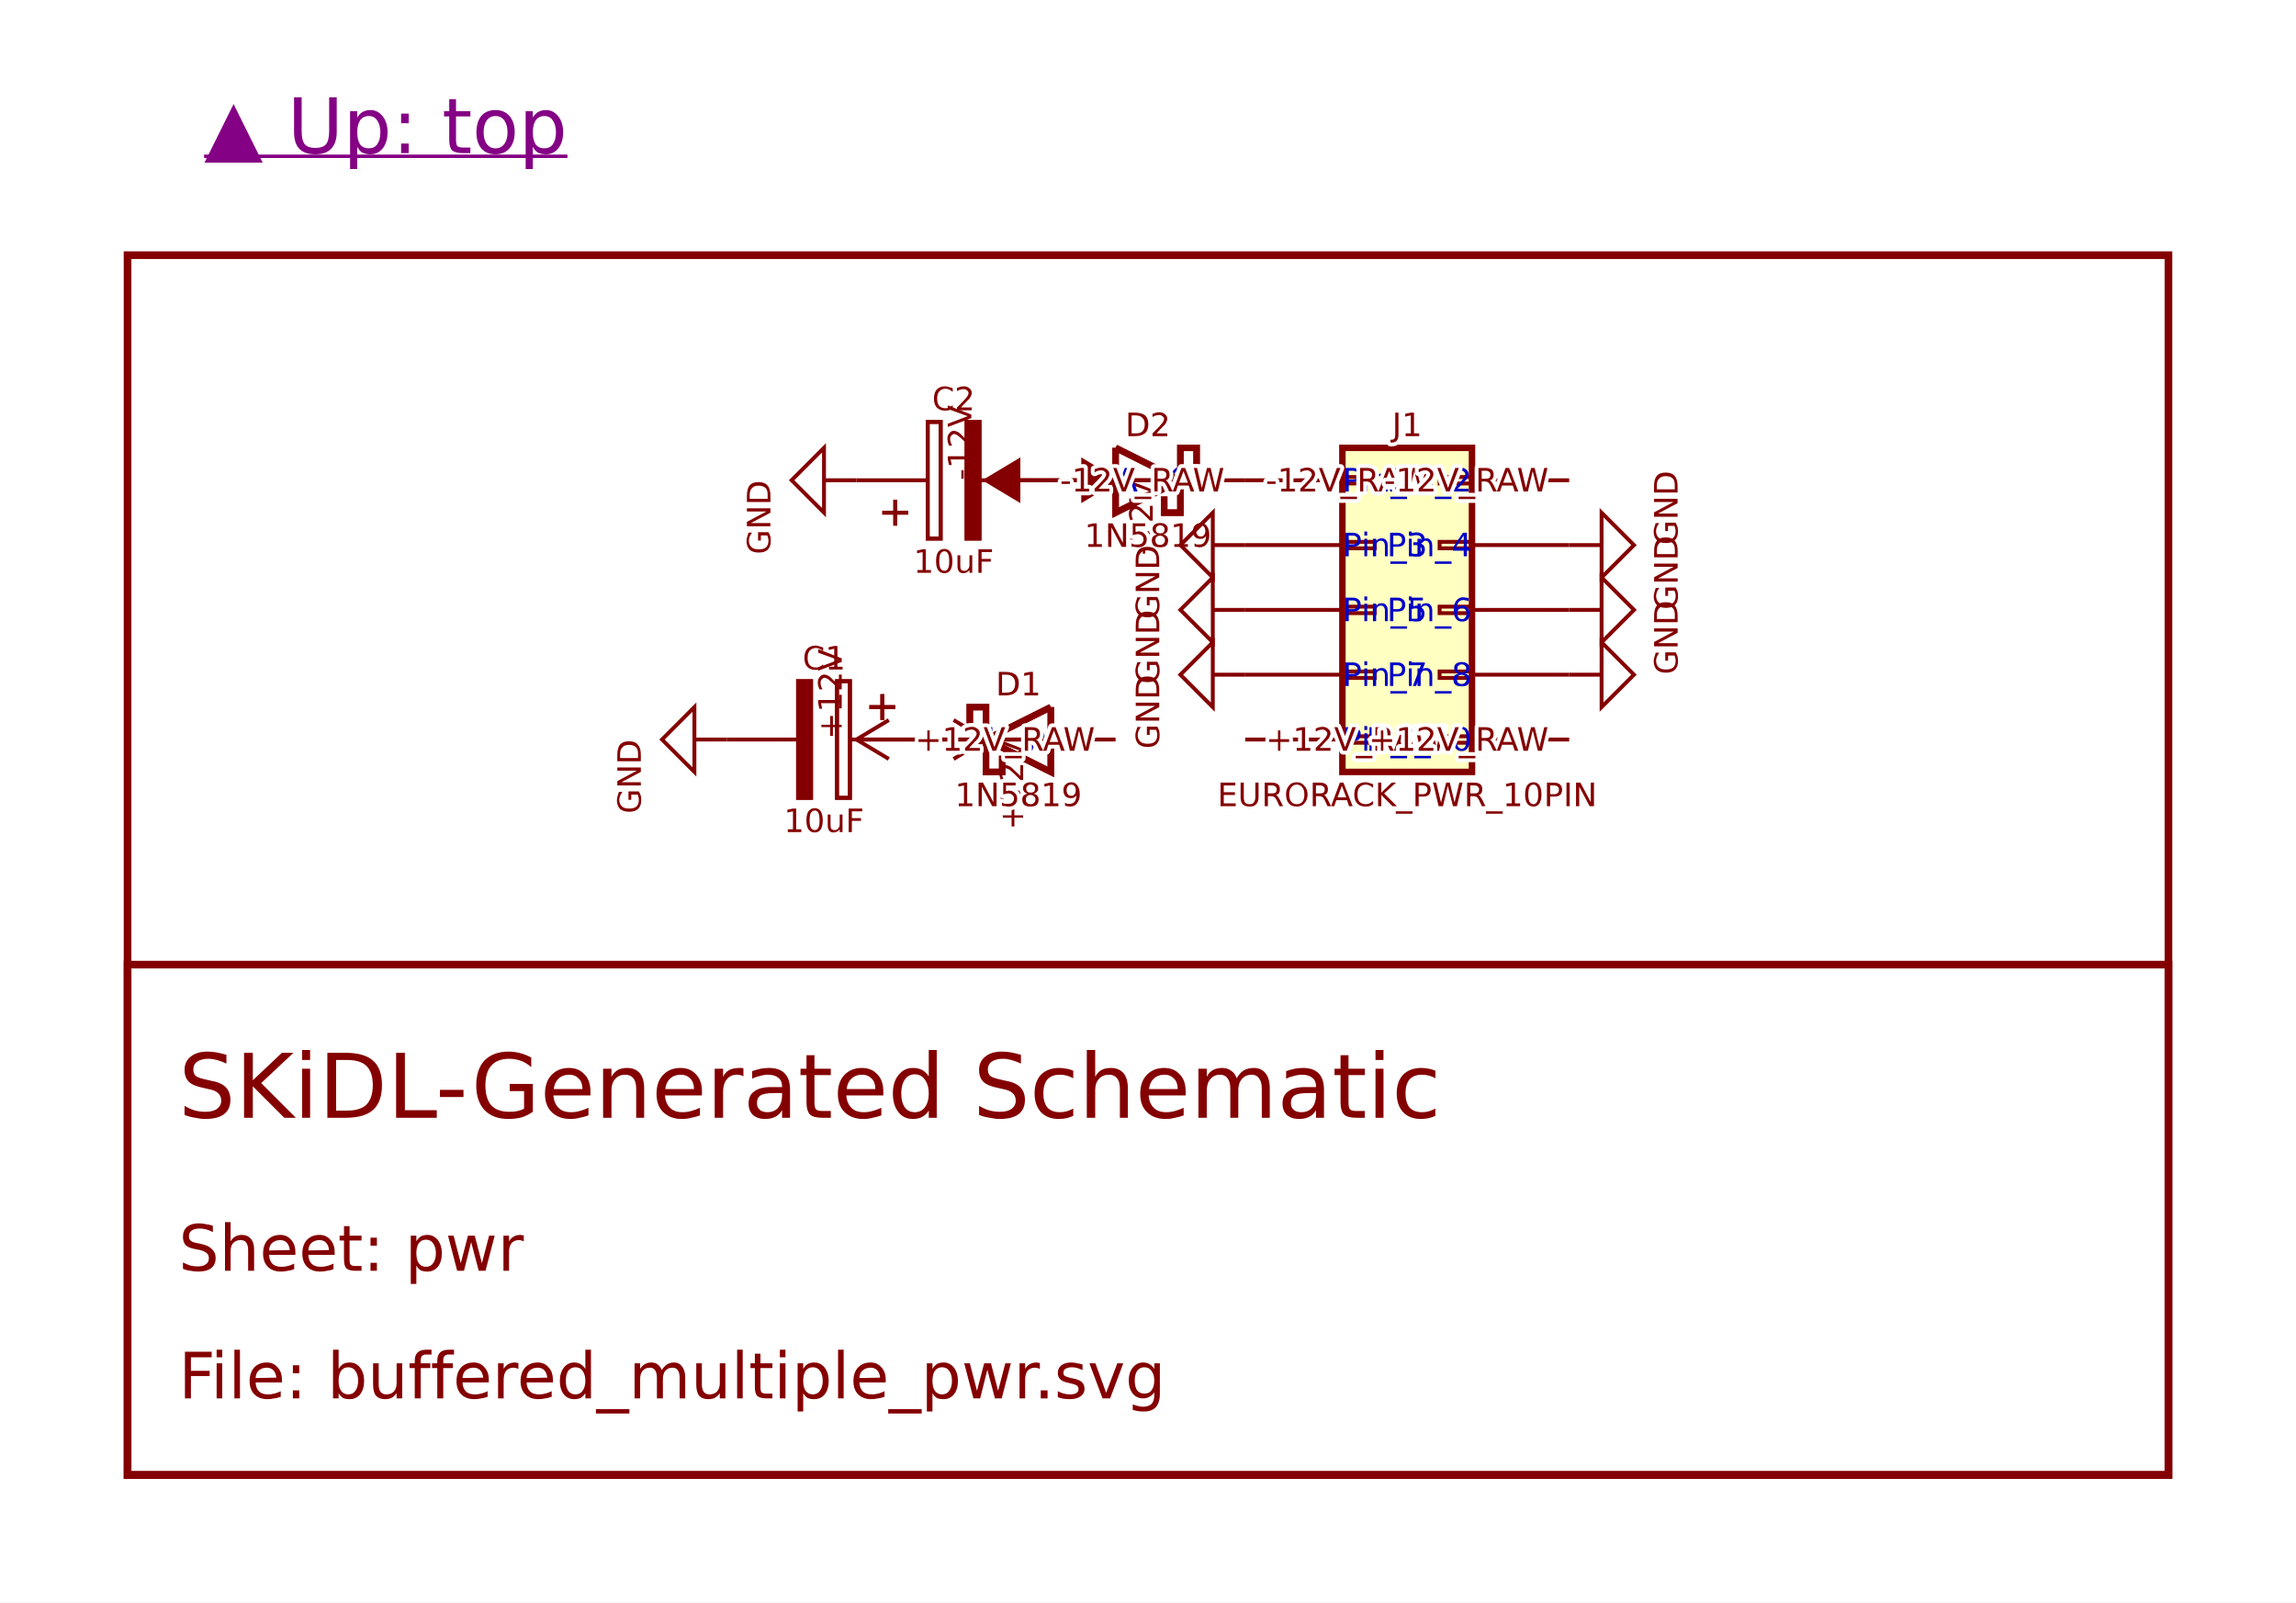
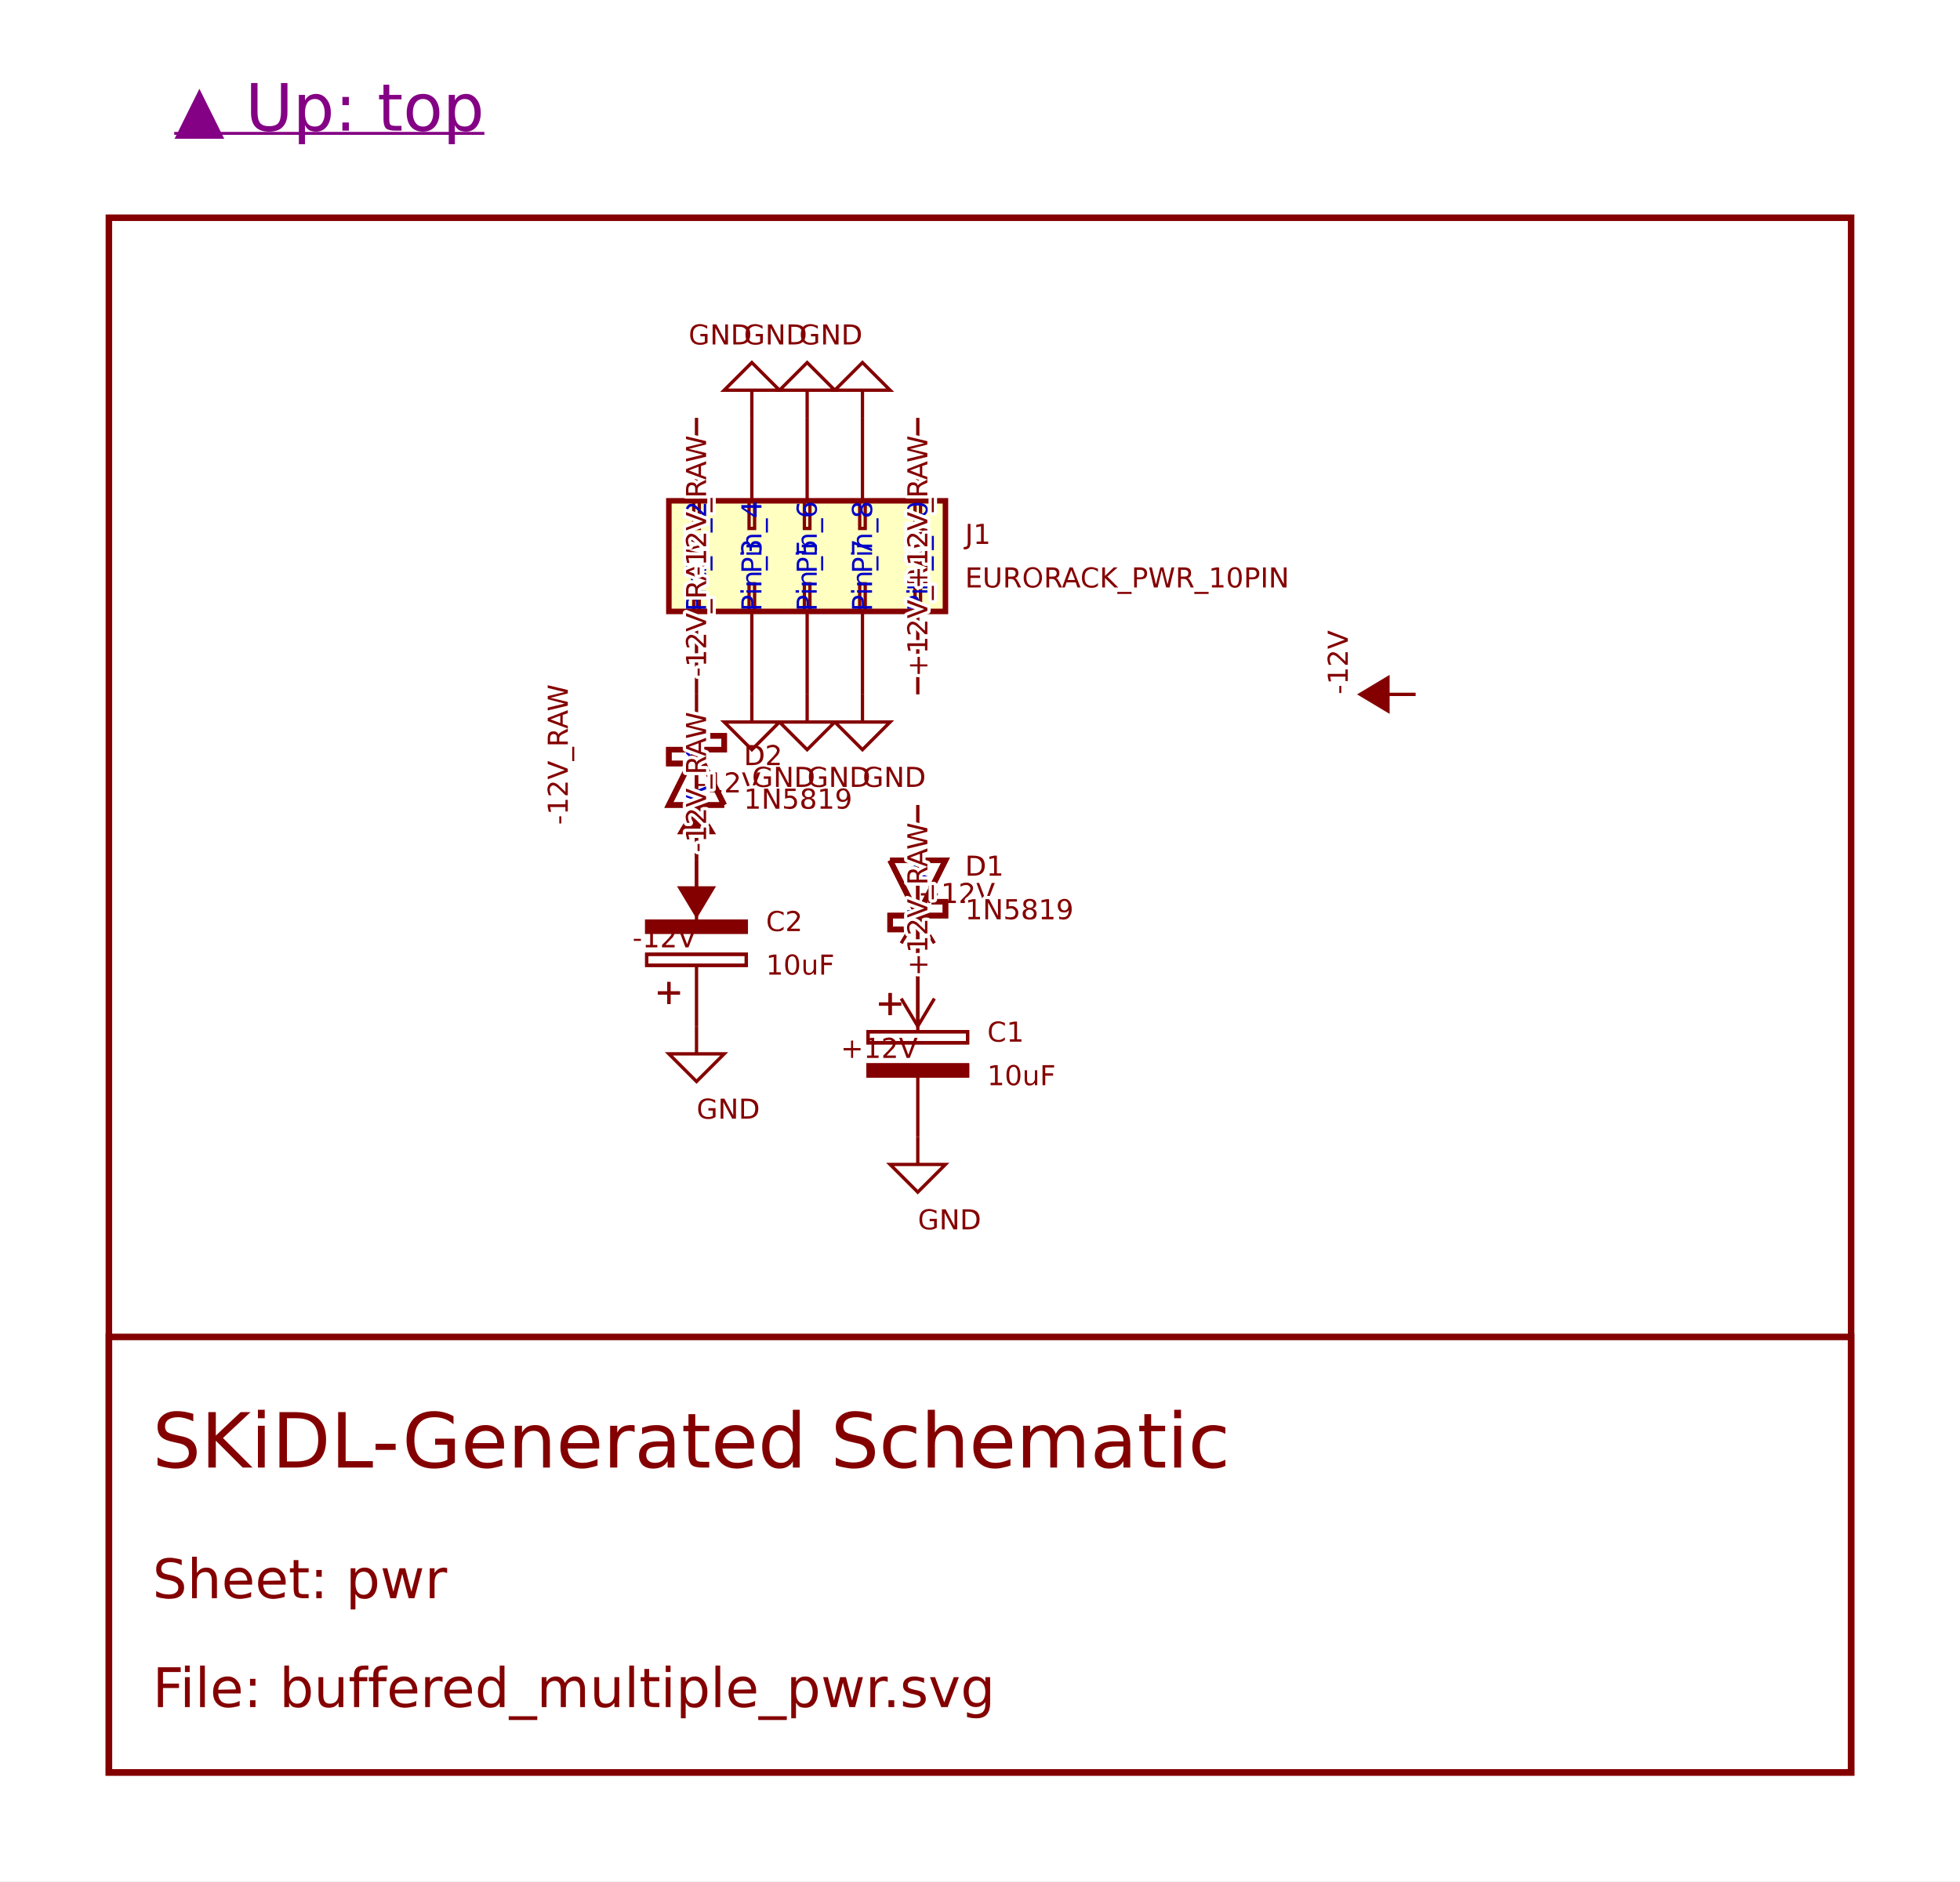
- <svg xmlns="http://www.w3.org/2000/svg" width="90.000mm" height="62.802mm" viewBox="0 0 90.000 62.802">
+ <svg xmlns="http://www.w3.org/2000/svg" width="90.000mm" height="86.402mm" viewBox="0 0 90.000 86.402">
  <style>
  text { font-family: "DejaVu Sans", Verdana, Arial, sans-serif; }
  a { cursor: pointer; }
  g.sheet:hover rect { stroke-width: 0.6; }
</style>
-   <rect width="90.000" height="62.802" style="fill:#FFFFFF" />
+   <rect width="90.000" height="86.402" style="fill:#FFFFFF" />
  <g class="frame">
-     <rect x="5.0" y="10.000" width="80.000" height="47.802" style="stroke:#840000; stroke-width:0.3; fill:none" />
-     <rect x="5.000" y="37.802" width="80.0" height="20.0" style="stroke:#840000; stroke-width:0.3; fill:none" />
-     <text x="7.000" y="43.802" style="font-size:3.5px; fill:#840000">SKiDL-Generated Schematic</text>
-     <text x="7.000" y="49.802" style="font-size:2.5px; fill:#840000">Sheet: pwr</text>
-     <text x="7.000" y="54.802" style="font-size:2.5px; fill:#840000">File: buffered_multiple_pwr.svg</text>
+     <rect x="5.0" y="10.000" width="80.000" height="71.402" style="stroke:#840000; stroke-width:0.3; fill:none" />
+     <rect x="5.000" y="61.402" width="80.0" height="20.0" style="stroke:#840000; stroke-width:0.3; fill:none" />
+     <text x="7.000" y="67.402" style="font-size:3.5px; fill:#840000">SKiDL-Generated Schematic</text>
+     <text x="7.000" y="73.402" style="font-size:2.5px; fill:#840000">Sheet: pwr</text>
+     <text x="7.000" y="78.402" style="font-size:2.5px; fill:#840000">File: buffered_multiple_pwr.svg</text>
  </g>
  <g class="nav">
    <a href="buffered_multiple.svg" target="_top">
      <text x="8.000" y="6.0" style="font-size:3.0px; fill:#840084; text-decoration:underline">▲ Up: top</text>
    </a>
  </g>
-   <g transform="translate(-99.780 -81.509)">
+   <g transform="translate(-100.097 -72.249)">
    <g class="part" data-ref="C1">
-       <rect x="132.588" y="108.204" width="0.508" height="4.572" style="stroke:#840000; stroke-width:0.152; fill:none" />
-       <polyline points="134.366,108.712 134.366,109.728" style="stroke:#840000; stroke-width:0.152; fill:none" />
-       <polyline points="134.874,109.220 133.858,109.220" style="stroke:#840000; stroke-width:0.152; fill:none" />
-       <rect x="131.064" y="108.204" width="0.508" height="4.572" style="stroke:#840000; stroke-width:0.152; fill:#840000" />
-       <polyline points="135.890,110.490 133.096,110.490" style="stroke:#840000; stroke-width:0.152; fill:none" />
-       <polyline points="128.270,110.490 131.064,110.490" style="stroke:#840000; stroke-width:0.152; fill:none" />
-       <rect x="132.588" y="108.204" width="0.508" height="4.572" style="stroke:#840000; stroke-width:0.152; fill:none" />
-       <polyline points="134.366,108.712 134.366,109.728" style="stroke:#840000; stroke-width:0.152; fill:none" />
-       <polyline points="134.874,109.220 133.858,109.220" style="stroke:#840000; stroke-width:0.152; fill:none" />
-       <rect x="131.064" y="108.204" width="0.508" height="4.572" style="stroke:#840000; stroke-width:0.152; fill:#840000" />
-       <text class="field halo" x="132.080" y="107.304" transform="rotate(0 132.080 107.304)" dominant-baseline="central" text-anchor="middle" style="font-size:1.27px; fill:#FFFFFF; stroke:#FFFFFF; stroke-width:0.3; stroke-linejoin:round">C1</text>
-       <text class="field" x="132.080" y="107.304" transform="rotate(0 132.080 107.304)" dominant-baseline="central" text-anchor="middle" style="font-size:1.27px; fill:#840000">C1</text>
-       <text class="field halo" x="132.080" y="113.676" transform="rotate(0 132.080 113.676)" dominant-baseline="central" text-anchor="middle" style="font-size:1.27px; fill:#FFFFFF; stroke:#FFFFFF; stroke-width:0.3; stroke-linejoin:round">10uF</text>
-       <text class="field" x="132.080" y="113.676" transform="rotate(0 132.080 113.676)" dominant-baseline="central" text-anchor="middle" style="font-size:1.27px; fill:#840000">10uF</text>
+       <rect x="139.954" y="119.634" width="4.572" height="0.508" style="stroke:#840000; stroke-width:0.152; fill:none" />
+       <polyline points="140.462,118.364 141.478,118.364" style="stroke:#840000; stroke-width:0.152; fill:none" />
+       <polyline points="140.970,117.856 140.970,118.872" style="stroke:#840000; stroke-width:0.152; fill:none" />
+       <rect x="139.954" y="121.158" width="4.572" height="0.508" style="stroke:#840000; stroke-width:0.152; fill:#840000" />
+       <polyline points="142.240,116.840 142.240,119.634" style="stroke:#840000; stroke-width:0.152; fill:none" />
+       <polyline points="142.240,124.460 142.240,121.666" style="stroke:#840000; stroke-width:0.152; fill:none" />
+       <rect x="139.954" y="119.634" width="4.572" height="0.508" style="stroke:#840000; stroke-width:0.152; fill:none" />
+       <polyline points="140.462,118.364 141.478,118.364" style="stroke:#840000; stroke-width:0.152; fill:none" />
+       <polyline points="140.970,117.856 140.970,118.872" style="stroke:#840000; stroke-width:0.152; fill:none" />
+       <rect x="139.954" y="121.158" width="4.572" height="0.508" style="stroke:#840000; stroke-width:0.152; fill:#840000" />
+       <text class="field halo" x="145.426" y="119.650" transform="rotate(0 145.426 119.650)" dominant-baseline="central" text-anchor="start" style="font-size:1.27px; fill:#FFFFFF; stroke:#FFFFFF; stroke-width:0.3; stroke-linejoin:round">C1</text>
+       <text class="field" x="145.426" y="119.650" transform="rotate(0 145.426 119.650)" dominant-baseline="central" text-anchor="start" style="font-size:1.27px; fill:#840000">C1</text>
+       <text class="field halo" x="145.426" y="121.650" transform="rotate(0 145.426 121.650)" dominant-baseline="central" text-anchor="start" style="font-size:1.27px; fill:#FFFFFF; stroke:#FFFFFF; stroke-width:0.3; stroke-linejoin:round">10uF</text>
+       <text class="field" x="145.426" y="121.650" transform="rotate(0 145.426 121.650)" dominant-baseline="central" text-anchor="start" style="font-size:1.27px; fill:#840000">10uF</text>
    </g>
    <g class="power" data-net="+12V">
-       <text class="field" x="139.446" y="110.490" transform="rotate(-90 139.446 110.490)" style="font-size:1.270px; fill:#840000" dominant-baseline="central" text-anchor="end">+12V</text>
-       <polyline points="137.160,109.728 138.430,110.490" style="stroke:#840000; stroke-width:0.152; fill:none" />
-       <polyline points="138.430,110.490 137.160,111.252" style="stroke:#840000; stroke-width:0.152; fill:none" />
-       <polyline points="135.890,110.490 138.430,110.490" style="stroke:#840000; stroke-width:0.152; fill:none" />
-       <polyline points="135.890,110.490 135.890,110.490" style="stroke:#840000; stroke-width:0.152; fill:none" />
-     </g>
-     <g class="power" data-net="GND">
-       <text class="field" x="124.460" y="110.490" transform="rotate(-90 124.460 110.490)" style="font-size:1.270px; fill:#840000" dominant-baseline="central" text-anchor="end">GND</text>
-       <polyline points="128.270,110.490 127.000,110.490 127.000,111.760 125.730,110.490 127.000,109.220 127.000,110.490" style="stroke:#840000; stroke-width:0.152; fill:none" />
-       <polyline points="128.270,110.490 128.270,110.490" style="stroke:#840000; stroke-width:0.152; fill:none" />
+       <text class="field" x="142.240" y="113.284" transform="rotate(0 142.240 113.284)" style="font-size:1.270px; fill:#840000" dominant-baseline="central" text-anchor="start">+12V</text>
+       <polyline points="141.478,115.570 142.240,114.300" style="stroke:#840000; stroke-width:0.152; fill:none" />
+       <polyline points="142.240,114.300 143.002,115.570" style="stroke:#840000; stroke-width:0.152; fill:none" />
+       <polyline points="142.240,116.840 142.240,114.300" style="stroke:#840000; stroke-width:0.152; fill:none" />
+       <polyline points="142.240,116.840 142.240,116.840" style="stroke:#840000; stroke-width:0.152; fill:none" />
+     </g>
+     <g class="power" data-net="GND">
+       <text class="field" x="142.240" y="128.270" transform="rotate(0 142.240 128.270)" style="font-size:1.270px; fill:#840000" dominant-baseline="central" text-anchor="start">GND</text>
+       <polyline points="142.240,124.460 142.240,125.730 143.510,125.730 142.240,127.000 140.970,125.730 142.240,125.730" style="stroke:#840000; stroke-width:0.152; fill:none" />
+       <polyline points="142.240,124.460 142.240,124.460" style="stroke:#840000; stroke-width:0.152; fill:none" />
    </g>
    <g class="part" data-ref="C2">
-       <rect x="136.144" y="98.044" width="0.508" height="4.572" style="stroke:#840000; stroke-width:0.152; fill:none" />
-       <polyline points="134.874,102.108 134.874,101.092" style="stroke:#840000; stroke-width:0.152; fill:none" />
-       <polyline points="134.366,101.600 135.382,101.600" style="stroke:#840000; stroke-width:0.152; fill:none" />
-       <rect x="137.668" y="98.044" width="0.508" height="4.572" style="stroke:#840000; stroke-width:0.152; fill:#840000" />
-       <polyline points="133.350,100.330 136.144,100.330" style="stroke:#840000; stroke-width:0.152; fill:none" />
-       <polyline points="140.970,100.330 138.176,100.330" style="stroke:#840000; stroke-width:0.152; fill:none" />
-       <rect x="136.144" y="98.044" width="0.508" height="4.572" style="stroke:#840000; stroke-width:0.152; fill:none" />
-       <polyline points="134.874,102.108 134.874,101.092" style="stroke:#840000; stroke-width:0.152; fill:none" />
-       <polyline points="134.366,101.600 135.382,101.600" style="stroke:#840000; stroke-width:0.152; fill:none" />
-       <rect x="137.668" y="98.044" width="0.508" height="4.572" style="stroke:#840000; stroke-width:0.152; fill:#840000" />
-       <text class="field halo" x="137.160" y="97.144" transform="rotate(0 137.160 97.144)" dominant-baseline="central" text-anchor="middle" style="font-size:1.27px; fill:#FFFFFF; stroke:#FFFFFF; stroke-width:0.3; stroke-linejoin:round">C2</text>
-       <text class="field" x="137.160" y="97.144" transform="rotate(0 137.160 97.144)" dominant-baseline="central" text-anchor="middle" style="font-size:1.27px; fill:#840000">C2</text>
-       <text class="field halo" x="137.160" y="103.516" transform="rotate(0 137.160 103.516)" dominant-baseline="central" text-anchor="middle" style="font-size:1.27px; fill:#FFFFFF; stroke:#FFFFFF; stroke-width:0.3; stroke-linejoin:round">10uF</text>
-       <text class="field" x="137.160" y="103.516" transform="rotate(0 137.160 103.516)" dominant-baseline="central" text-anchor="middle" style="font-size:1.27px; fill:#840000">10uF</text>
-     </g>
-     <g class="power" data-net="GND">
-       <text class="field" x="129.540" y="100.330" transform="rotate(-90 129.540 100.330)" style="font-size:1.270px; fill:#840000" dominant-baseline="central" text-anchor="end">GND</text>
-       <polyline points="133.350,100.330 132.080,100.330 132.080,101.600 130.810,100.330 132.080,99.060 132.080,100.330" style="stroke:#840000; stroke-width:0.152; fill:none" />
-       <polyline points="133.350,100.330 133.350,100.330" style="stroke:#840000; stroke-width:0.152; fill:none" />
+       <rect x="129.794" y="116.078" width="4.572" height="0.508" style="stroke:#840000; stroke-width:0.152; fill:none" />
+       <polyline points="130.302,117.856 131.318,117.856" style="stroke:#840000; stroke-width:0.152; fill:none" />
+       <polyline points="130.810,118.364 130.810,117.348" style="stroke:#840000; stroke-width:0.152; fill:none" />
+       <rect x="129.794" y="114.554" width="4.572" height="0.508" style="stroke:#840000; stroke-width:0.152; fill:#840000" />
+       <polyline points="132.080,119.380 132.080,116.586" style="stroke:#840000; stroke-width:0.152; fill:none" />
+       <polyline points="132.080,111.760 132.080,114.554" style="stroke:#840000; stroke-width:0.152; fill:none" />
+       <rect x="129.794" y="116.078" width="4.572" height="0.508" style="stroke:#840000; stroke-width:0.152; fill:none" />
+       <polyline points="130.302,117.856 131.318,117.856" style="stroke:#840000; stroke-width:0.152; fill:none" />
+       <polyline points="130.810,118.364 130.810,117.348" style="stroke:#840000; stroke-width:0.152; fill:none" />
+       <rect x="129.794" y="114.554" width="4.572" height="0.508" style="stroke:#840000; stroke-width:0.152; fill:#840000" />
+       <text class="field halo" x="135.266" y="114.570" transform="rotate(0 135.266 114.570)" dominant-baseline="central" text-anchor="start" style="font-size:1.27px; fill:#FFFFFF; stroke:#FFFFFF; stroke-width:0.3; stroke-linejoin:round">C2</text>
+       <text class="field" x="135.266" y="114.570" transform="rotate(0 135.266 114.570)" dominant-baseline="central" text-anchor="start" style="font-size:1.27px; fill:#840000">C2</text>
+       <text class="field halo" x="135.266" y="116.570" transform="rotate(0 135.266 116.570)" dominant-baseline="central" text-anchor="start" style="font-size:1.27px; fill:#FFFFFF; stroke:#FFFFFF; stroke-width:0.3; stroke-linejoin:round">10uF</text>
+       <text class="field" x="135.266" y="116.570" transform="rotate(0 135.266 116.570)" dominant-baseline="central" text-anchor="start" style="font-size:1.27px; fill:#840000">10uF</text>
+     </g>
+     <g class="power" data-net="GND">
+       <text class="field" x="132.080" y="123.190" transform="rotate(0 132.080 123.190)" style="font-size:1.270px; fill:#840000" dominant-baseline="central" text-anchor="start">GND</text>
+       <polyline points="132.080,119.380 132.080,120.650 133.350,120.650 132.080,121.920 130.810,120.650 132.080,120.650" style="stroke:#840000; stroke-width:0.152; fill:none" />
+       <polyline points="132.080,119.380 132.080,119.380" style="stroke:#840000; stroke-width:0.152; fill:none" />
    </g>
    <g class="power" data-net="-12V">
-       <text class="field" x="144.526" y="100.330" transform="rotate(-90 144.526 100.330)" style="font-size:1.270px; fill:#840000" dominant-baseline="central" text-anchor="end">-12V</text>
-       <polyline points="140.970,100.330 140.970,100.330" style="stroke:#840000; stroke-width:0.152; fill:none" />
-       <polyline points="140.970,100.330 142.240,100.330 142.240,101.092 143.510,100.330 142.240,99.568 142.240,100.330" style="stroke:#840000; stroke-width:0.152; fill:#840000" />
+       <text class="field" x="132.080" y="108.204" transform="rotate(0 132.080 108.204)" style="font-size:1.270px; fill:#840000" dominant-baseline="central" text-anchor="start">-12V</text>
+       <polyline points="132.080,111.760 132.080,111.760" style="stroke:#840000; stroke-width:0.152; fill:none" />
+       <polyline points="132.080,111.760 132.080,110.490 132.842,110.490 132.080,109.220 131.318,110.490 132.080,110.490" style="stroke:#840000; stroke-width:0.152; fill:#840000" />
    </g>
    <g class="part" data-ref="D1">
-       <polyline points="137.795,109.855 137.795,109.220 138.430,109.220 138.430,111.760 139.065,111.760 139.065,111.125" style="stroke:#840000; stroke-width:0.254; fill:none" />
-       <polyline points="140.970,109.220 140.970,111.760 138.430,110.490 140.970,109.220" style="stroke:#840000; stroke-width:0.254; fill:none" />
-       <polyline points="140.970,110.490 138.430,110.490" style="stroke:#840000; stroke-width:0.152; fill:none" />
-       <polyline points="135.890,110.490 138.430,110.490" style="stroke:#840000; stroke-width:0.152; fill:none" />
-       <text class="pin_name" x="138.430" y="110.490" transform="rotate(0 138.430 110.490)" style="font-size:1.270px; fill:#0000C8" dominant-baseline="central" text-anchor="start">K</text>
-       <polyline points="143.510,110.490 140.970,110.490" style="stroke:#840000; stroke-width:0.152; fill:none" />
-       <text class="pin_name" x="140.970" y="110.490" transform="rotate(0 140.970 110.490)" style="font-size:1.270px; fill:#0000C8" dominant-baseline="central" text-anchor="end">A</text>
-       <polyline points="137.795,109.855 137.795,109.220 138.430,109.220 138.430,111.760 139.065,111.760 139.065,111.125" style="stroke:#840000; stroke-width:0.254; fill:none" />
-       <polyline points="140.970,109.220 140.970,111.760 138.430,110.490 140.970,109.220" style="stroke:#840000; stroke-width:0.254; fill:none" />
-       <polyline points="140.970,110.490 138.430,110.490" style="stroke:#840000; stroke-width:0.152; fill:none" />
-       <text class="field halo" x="139.700" y="108.320" transform="rotate(0 139.700 108.320)" dominant-baseline="central" text-anchor="middle" style="font-size:1.27px; fill:#FFFFFF; stroke:#FFFFFF; stroke-width:0.3; stroke-linejoin:round">D1</text>
-       <text class="field" x="139.700" y="108.320" transform="rotate(0 139.700 108.320)" dominant-baseline="central" text-anchor="middle" style="font-size:1.27px; fill:#840000">D1</text>
-       <text class="field halo" x="139.700" y="112.660" transform="rotate(0 139.700 112.660)" dominant-baseline="central" text-anchor="middle" style="font-size:1.27px; fill:#FFFFFF; stroke:#FFFFFF; stroke-width:0.3; stroke-linejoin:round">1N5819</text>
-       <text class="field" x="139.700" y="112.660" transform="rotate(0 139.700 112.660)" dominant-baseline="central" text-anchor="middle" style="font-size:1.27px; fill:#840000">1N5819</text>
+       <polyline points="141.605,114.935 140.970,114.935 140.970,114.300 143.510,114.300 143.510,113.665 142.875,113.665" style="stroke:#840000; stroke-width:0.254; fill:none" />
+       <polyline points="140.970,111.760 143.510,111.760 142.240,114.300 140.970,111.760" style="stroke:#840000; stroke-width:0.254; fill:none" />
+       <polyline points="142.240,111.760 142.240,114.300" style="stroke:#840000; stroke-width:0.152; fill:none" />
+       <polyline points="142.240,116.840 142.240,114.300" style="stroke:#840000; stroke-width:0.152; fill:none" />
+       <text class="pin_name" x="142.240" y="114.300" transform="rotate(-90 142.240 114.300)" style="font-size:1.270px; fill:#0000C8" dominant-baseline="central" text-anchor="start">K</text>
+       <polyline points="142.240,109.220 142.240,111.760" style="stroke:#840000; stroke-width:0.152; fill:none" />
+       <text class="pin_name" x="142.240" y="111.760" transform="rotate(-90 142.240 111.760)" style="font-size:1.270px; fill:#0000C8" dominant-baseline="central" text-anchor="end">A</text>
+       <polyline points="141.605,114.935 140.970,114.935 140.970,114.300 143.510,114.300 143.510,113.665 142.875,113.665" style="stroke:#840000; stroke-width:0.254; fill:none" />
+       <polyline points="140.970,111.760 143.510,111.760 142.240,114.300 140.970,111.760" style="stroke:#840000; stroke-width:0.254; fill:none" />
+       <polyline points="142.240,111.760 142.240,114.300" style="stroke:#840000; stroke-width:0.152; fill:none" />
+       <text class="field halo" x="144.410" y="112.030" transform="rotate(0 144.410 112.030)" dominant-baseline="central" text-anchor="start" style="font-size:1.27px; fill:#FFFFFF; stroke:#FFFFFF; stroke-width:0.3; stroke-linejoin:round">D1</text>
+       <text class="field" x="144.410" y="112.030" transform="rotate(0 144.410 112.030)" dominant-baseline="central" text-anchor="start" style="font-size:1.27px; fill:#840000">D1</text>
+       <text class="field halo" x="144.410" y="114.030" transform="rotate(0 144.410 114.030)" dominant-baseline="central" text-anchor="start" style="font-size:1.27px; fill:#FFFFFF; stroke:#FFFFFF; stroke-width:0.3; stroke-linejoin:round">1N5819</text>
+       <text class="field" x="144.410" y="114.030" transform="rotate(0 144.410 114.030)" dominant-baseline="central" text-anchor="start" style="font-size:1.27px; fill:#840000">1N5819</text>
    </g>
    <g class="power" data-net="+12V">
-       <text class="field" x="132.334" y="110.490" transform="rotate(-90 132.334 110.490)" style="font-size:1.270px; fill:#840000" dominant-baseline="central" text-anchor="start">+12V</text>
-       <polyline points="134.620,111.252 133.350,110.490" style="stroke:#840000; stroke-width:0.152; fill:none" />
-       <polyline points="133.350,110.490 134.620,109.728" style="stroke:#840000; stroke-width:0.152; fill:none" />
-       <polyline points="135.890,110.490 133.350,110.490" style="stroke:#840000; stroke-width:0.152; fill:none" />
-       <polyline points="135.890,110.490 135.890,110.490" style="stroke:#840000; stroke-width:0.152; fill:none" />
-     </g>
-     <text class="net_label halo" x="142.710" y="110.490" transform="rotate(0 142.710 110.490)" dominant-baseline="central" text-anchor="end" style="font-size:1.27px; fill:#FFFFFF; stroke:#FFFFFF; stroke-width:0.3; stroke-linejoin:round">+12V_RAW</text>
-     <text class="net_label" x="142.710" y="110.490" transform="rotate(0 142.710 110.490)" dominant-baseline="central" text-anchor="end" style="font-size:1.27px; fill:#840000">+12V_RAW</text>
+       <text class="field" x="142.240" y="120.396" transform="rotate(0 142.240 120.396)" style="font-size:1.270px; fill:#840000" dominant-baseline="central" text-anchor="end">+12V</text>
+       <polyline points="143.002,118.110 142.240,119.380" style="stroke:#840000; stroke-width:0.152; fill:none" />
+       <polyline points="142.240,119.380 141.478,118.110" style="stroke:#840000; stroke-width:0.152; fill:none" />
+       <polyline points="142.240,116.840 142.240,119.380" style="stroke:#840000; stroke-width:0.152; fill:none" />
+       <polyline points="142.240,116.840 142.240,116.840" style="stroke:#840000; stroke-width:0.152; fill:none" />
+     </g>
+     <text class="net_label halo" x="142.240" y="110.020" transform="rotate(-90 142.240 110.020)" dominant-baseline="central" text-anchor="end" style="font-size:1.27px; fill:#FFFFFF; stroke:#FFFFFF; stroke-width:0.3; stroke-linejoin:round">+12V_RAW</text>
+     <text class="net_label" x="142.240" y="110.020" transform="rotate(-90 142.240 110.020)" dominant-baseline="central" text-anchor="end" style="font-size:1.27px; fill:#840000">+12V_RAW</text>
    <g class="part" data-ref="D2">
-       <polyline points="146.685,99.695 146.685,99.060 146.050,99.060 146.050,101.600 145.415,101.600 145.415,100.965" style="stroke:#840000; stroke-width:0.254; fill:none" />
-       <polyline points="143.510,99.060 143.510,101.600 146.050,100.330 143.510,99.060" style="stroke:#840000; stroke-width:0.254; fill:none" />
-       <polyline points="143.510,100.330 146.050,100.330" style="stroke:#840000; stroke-width:0.152; fill:none" />
-       <polyline points="148.590,100.330 146.050,100.330" style="stroke:#840000; stroke-width:0.152; fill:none" />
-       <text class="pin_name" x="146.050" y="100.330" transform="rotate(0 146.050 100.330)" style="font-size:1.270px; fill:#0000C8" dominant-baseline="central" text-anchor="end">K</text>
-       <polyline points="140.970,100.330 143.510,100.330" style="stroke:#840000; stroke-width:0.152; fill:none" />
-       <text class="pin_name" x="143.510" y="100.330" transform="rotate(0 143.510 100.330)" style="font-size:1.270px; fill:#0000C8" dominant-baseline="central" text-anchor="start">A</text>
-       <polyline points="146.685,99.695 146.685,99.060 146.050,99.060 146.050,101.600 145.415,101.600 145.415,100.965" style="stroke:#840000; stroke-width:0.254; fill:none" />
-       <polyline points="143.510,99.060 143.510,101.600 146.050,100.330 143.510,99.060" style="stroke:#840000; stroke-width:0.254; fill:none" />
-       <polyline points="143.510,100.330 146.050,100.330" style="stroke:#840000; stroke-width:0.152; fill:none" />
-       <text class="field halo" x="144.780" y="98.160" transform="rotate(0 144.780 98.160)" dominant-baseline="central" text-anchor="middle" style="font-size:1.27px; fill:#FFFFFF; stroke:#FFFFFF; stroke-width:0.3; stroke-linejoin:round">D2</text>
-       <text class="field" x="144.780" y="98.160" transform="rotate(0 144.780 98.160)" dominant-baseline="central" text-anchor="middle" style="font-size:1.27px; fill:#840000">D2</text>
-       <text class="field halo" x="144.780" y="102.500" transform="rotate(0 144.780 102.500)" dominant-baseline="central" text-anchor="middle" style="font-size:1.27px; fill:#FFFFFF; stroke:#FFFFFF; stroke-width:0.3; stroke-linejoin:round">1N5819</text>
-       <text class="field" x="144.780" y="102.500" transform="rotate(0 144.780 102.500)" dominant-baseline="central" text-anchor="middle" style="font-size:1.27px; fill:#840000">1N5819</text>
-     </g>
-     <text class="net_label halo" x="147.790" y="100.330" transform="rotate(0 147.790 100.330)" dominant-baseline="central" text-anchor="end" style="font-size:1.27px; fill:#FFFFFF; stroke:#FFFFFF; stroke-width:0.3; stroke-linejoin:round">-12V_RAW</text>
-     <text class="net_label" x="147.790" y="100.330" transform="rotate(0 147.790 100.330)" dominant-baseline="central" text-anchor="end" style="font-size:1.27px; fill:#840000">-12V_RAW</text>
+       <polyline points="132.715,106.045 133.350,106.045 133.350,106.680 130.810,106.680 130.810,107.315 131.445,107.315" style="stroke:#840000; stroke-width:0.254; fill:none" />
+       <polyline points="133.350,109.220 130.810,109.220 132.080,106.680 133.350,109.220" style="stroke:#840000; stroke-width:0.254; fill:none" />
+       <polyline points="132.080,109.220 132.080,106.680" style="stroke:#840000; stroke-width:0.152; fill:none" />
+       <polyline points="132.080,104.140 132.080,106.680" style="stroke:#840000; stroke-width:0.152; fill:none" />
+       <text class="pin_name" x="132.080" y="106.680" transform="rotate(-90 132.080 106.680)" style="font-size:1.270px; fill:#0000C8" dominant-baseline="central" text-anchor="end">K</text>
+       <polyline points="132.080,111.760 132.080,109.220" style="stroke:#840000; stroke-width:0.152; fill:none" />
+       <text class="pin_name" x="132.080" y="109.220" transform="rotate(-90 132.080 109.220)" style="font-size:1.270px; fill:#0000C8" dominant-baseline="central" text-anchor="start">A</text>
+       <polyline points="132.715,106.045 133.350,106.045 133.350,106.680 130.810,106.680 130.810,107.315 131.445,107.315" style="stroke:#840000; stroke-width:0.254; fill:none" />
+       <polyline points="133.350,109.220 130.810,109.220 132.080,106.680 133.350,109.220" style="stroke:#840000; stroke-width:0.254; fill:none" />
+       <polyline points="132.080,109.220 132.080,106.680" style="stroke:#840000; stroke-width:0.152; fill:none" />
+       <text class="field halo" x="134.250" y="106.950" transform="rotate(0 134.250 106.950)" dominant-baseline="central" text-anchor="start" style="font-size:1.27px; fill:#FFFFFF; stroke:#FFFFFF; stroke-width:0.3; stroke-linejoin:round">D2</text>
+       <text class="field" x="134.250" y="106.950" transform="rotate(0 134.250 106.950)" dominant-baseline="central" text-anchor="start" style="font-size:1.27px; fill:#840000">D2</text>
+       <text class="field halo" x="134.250" y="108.950" transform="rotate(0 134.250 108.950)" dominant-baseline="central" text-anchor="start" style="font-size:1.27px; fill:#FFFFFF; stroke:#FFFFFF; stroke-width:0.3; stroke-linejoin:round">1N5819</text>
+       <text class="field" x="134.250" y="108.950" transform="rotate(0 134.250 108.950)" dominant-baseline="central" text-anchor="start" style="font-size:1.27px; fill:#840000">1N5819</text>
+     </g>
+     <text class="net_label halo" x="132.080" y="104.940" transform="rotate(-90 132.080 104.940)" dominant-baseline="central" text-anchor="end" style="font-size:1.27px; fill:#FFFFFF; stroke:#FFFFFF; stroke-width:0.3; stroke-linejoin:round">-12V_RAW</text>
+     <text class="net_label" x="132.080" y="104.940" transform="rotate(-90 132.080 104.940)" dominant-baseline="central" text-anchor="end" style="font-size:1.27px; fill:#840000">-12V_RAW</text>
    <g class="power" data-net="-12V">
-       <text class="field" x="137.414" y="100.330" transform="rotate(-90 137.414 100.330)" style="font-size:1.270px; fill:#840000" dominant-baseline="central" text-anchor="start">-12V</text>
-       <polyline points="140.970,100.330 140.970,100.330" style="stroke:#840000; stroke-width:0.152; fill:none" />
-       <polyline points="140.970,100.330 139.700,100.330 139.700,99.568 138.430,100.330 139.700,101.092 139.700,100.330" style="stroke:#840000; stroke-width:0.152; fill:#840000" />
+       <text class="field" x="132.080" y="115.316" transform="rotate(0 132.080 115.316)" style="font-size:1.270px; fill:#840000" dominant-baseline="central" text-anchor="end">-12V</text>
+       <polyline points="132.080,111.760 132.080,111.760" style="stroke:#840000; stroke-width:0.152; fill:none" />
+       <polyline points="132.080,111.760 132.080,113.030 131.318,113.030 132.080,114.300 132.842,113.030 132.080,113.030" style="stroke:#840000; stroke-width:0.152; fill:#840000" />
    </g>
    <g class="part" data-ref="J1">
-       <rect x="152.400" y="99.060" width="5.080" height="12.700" style="stroke:#840000; stroke-width:0.254; fill:#FFFFC2" />
-       <rect x="152.400" y="100.203" width="1.270" height="0.254" style="stroke:#840000; stroke-width:0.152; fill:none" />
-       <rect x="152.400" y="102.743" width="1.270" height="0.254" style="stroke:#840000; stroke-width:0.152; fill:none" />
-       <rect x="152.400" y="105.283" width="1.270" height="0.254" style="stroke:#840000; stroke-width:0.152; fill:none" />
-       <rect x="152.400" y="107.823" width="1.270" height="0.254" style="stroke:#840000; stroke-width:0.152; fill:none" />
-       <rect x="152.400" y="110.363" width="1.270" height="0.254" style="stroke:#840000; stroke-width:0.152; fill:none" />
-       <rect x="156.210" y="100.203" width="1.270" height="0.254" style="stroke:#840000; stroke-width:0.152; fill:none" />
-       <rect x="156.210" y="102.743" width="1.270" height="0.254" style="stroke:#840000; stroke-width:0.152; fill:none" />
-       <rect x="156.210" y="105.283" width="1.270" height="0.254" style="stroke:#840000; stroke-width:0.152; fill:none" />
-       <rect x="156.210" y="107.823" width="1.270" height="0.254" style="stroke:#840000; stroke-width:0.152; fill:none" />
-       <rect x="156.210" y="110.363" width="1.270" height="0.254" style="stroke:#840000; stroke-width:0.152; fill:none" />
-       <polyline points="148.590,100.330 152.400,100.330" style="stroke:#840000; stroke-width:0.152; fill:none" />
-       <text class="pin_name" x="152.400" y="100.330" transform="rotate(0 152.400 100.330)" style="font-size:1.270px; fill:#0000C8" dominant-baseline="central" text-anchor="start">Pin_1</text>
-       <polyline points="161.290,100.330 157.480,100.330" style="stroke:#840000; stroke-width:0.152; fill:none" />
-       <text class="pin_name" x="157.480" y="100.330" transform="rotate(0 157.480 100.330)" style="font-size:1.270px; fill:#0000C8" dominant-baseline="central" text-anchor="end">Pin_2</text>
-       <polyline points="148.590,102.870 152.400,102.870" style="stroke:#840000; stroke-width:0.152; fill:none" />
-       <text class="pin_name" x="152.400" y="102.870" transform="rotate(0 152.400 102.870)" style="font-size:1.270px; fill:#0000C8" dominant-baseline="central" text-anchor="start">Pin_3</text>
-       <polyline points="161.290,102.870 157.480,102.870" style="stroke:#840000; stroke-width:0.152; fill:none" />
-       <text class="pin_name" x="157.480" y="102.870" transform="rotate(0 157.480 102.870)" style="font-size:1.270px; fill:#0000C8" dominant-baseline="central" text-anchor="end">Pin_4</text>
-       <polyline points="148.590,105.410 152.400,105.410" style="stroke:#840000; stroke-width:0.152; fill:none" />
-       <text class="pin_name" x="152.400" y="105.410" transform="rotate(0 152.400 105.410)" style="font-size:1.270px; fill:#0000C8" dominant-baseline="central" text-anchor="start">Pin_5</text>
-       <polyline points="161.290,105.410 157.480,105.410" style="stroke:#840000; stroke-width:0.152; fill:none" />
-       <text class="pin_name" x="157.480" y="105.410" transform="rotate(0 157.480 105.410)" style="font-size:1.270px; fill:#0000C8" dominant-baseline="central" text-anchor="end">Pin_6</text>
-       <polyline points="148.590,107.950 152.400,107.950" style="stroke:#840000; stroke-width:0.152; fill:none" />
-       <text class="pin_name" x="152.400" y="107.950" transform="rotate(0 152.400 107.950)" style="font-size:1.270px; fill:#0000C8" dominant-baseline="central" text-anchor="start">Pin_7</text>
-       <polyline points="161.290,107.950 157.480,107.950" style="stroke:#840000; stroke-width:0.152; fill:none" />
-       <text class="pin_name" x="157.480" y="107.950" transform="rotate(0 157.480 107.950)" style="font-size:1.270px; fill:#0000C8" dominant-baseline="central" text-anchor="end">Pin_8</text>
-       <polyline points="148.590,110.490 152.400,110.490" style="stroke:#840000; stroke-width:0.152; fill:none" />
-       <text class="pin_name" x="152.400" y="110.490" transform="rotate(0 152.400 110.490)" style="font-size:1.270px; fill:#0000C8" dominant-baseline="central" text-anchor="start">Pin_9</text>
-       <polyline points="161.290,110.490 157.480,110.490" style="stroke:#840000; stroke-width:0.152; fill:none" />
-       <text class="pin_name" x="157.480" y="110.490" transform="rotate(0 157.480 110.490)" style="font-size:1.270px; fill:#0000C8" dominant-baseline="central" text-anchor="end">Pin_10</text>
-       <text class="field halo" x="154.940" y="98.160" transform="rotate(0 154.940 98.160)" dominant-baseline="central" text-anchor="middle" style="font-size:1.27px; fill:#FFFFFF; stroke:#FFFFFF; stroke-width:0.3; stroke-linejoin:round">J1</text>
-       <text class="field" x="154.940" y="98.160" transform="rotate(0 154.940 98.160)" dominant-baseline="central" text-anchor="middle" style="font-size:1.27px; fill:#840000">J1</text>
-       <text class="field halo" x="154.940" y="112.660" transform="rotate(0 154.940 112.660)" dominant-baseline="central" text-anchor="middle" style="font-size:1.27px; fill:#FFFFFF; stroke:#FFFFFF; stroke-width:0.3; stroke-linejoin:round">EURORACK_PWR_10PIN</text>
-       <text class="field" x="154.940" y="112.660" transform="rotate(0 154.940 112.660)" dominant-baseline="central" text-anchor="middle" style="font-size:1.27px; fill:#840000">EURORACK_PWR_10PIN</text>
-     </g>
-     <text class="net_label halo" x="149.390" y="100.330" transform="rotate(0 149.390 100.330)" dominant-baseline="central" text-anchor="start" style="font-size:1.27px; fill:#FFFFFF; stroke:#FFFFFF; stroke-width:0.3; stroke-linejoin:round">-12V_RAW</text>
-     <text class="net_label" x="149.390" y="100.330" transform="rotate(0 149.390 100.330)" dominant-baseline="central" text-anchor="start" style="font-size:1.27px; fill:#840000">-12V_RAW</text>
-     <text class="net_label halo" x="160.490" y="100.330" transform="rotate(0 160.490 100.330)" dominant-baseline="central" text-anchor="end" style="font-size:1.27px; fill:#FFFFFF; stroke:#FFFFFF; stroke-width:0.3; stroke-linejoin:round">-12V_RAW</text>
-     <text class="net_label" x="160.490" y="100.330" transform="rotate(0 160.490 100.330)" dominant-baseline="central" text-anchor="end" style="font-size:1.27px; fill:#840000">-12V_RAW</text>
-     <g class="power" data-net="GND">
-       <text class="field" x="144.780" y="102.870" transform="rotate(-90 144.780 102.870)" style="font-size:1.270px; fill:#840000" dominant-baseline="central" text-anchor="end">GND</text>
-       <polyline points="148.590,102.870 147.320,102.870 147.320,104.140 146.050,102.870 147.320,101.600 147.320,102.870" style="stroke:#840000; stroke-width:0.152; fill:none" />
-       <polyline points="148.590,102.870 148.590,102.870" style="stroke:#840000; stroke-width:0.152; fill:none" />
-     </g>
-     <g class="power" data-net="GND">
-       <text class="field" x="165.100" y="102.870" transform="rotate(-90 165.100 102.870)" style="font-size:1.270px; fill:#840000" dominant-baseline="central" text-anchor="start">GND</text>
-       <polyline points="161.290,102.870 162.560,102.870 162.560,101.600 163.830,102.870 162.560,104.140 162.560,102.870" style="stroke:#840000; stroke-width:0.152; fill:none" />
-       <polyline points="161.290,102.870 161.290,102.870" style="stroke:#840000; stroke-width:0.152; fill:none" />
-     </g>
-     <g class="power" data-net="GND">
-       <text class="field" x="144.780" y="105.410" transform="rotate(-90 144.780 105.410)" style="font-size:1.270px; fill:#840000" dominant-baseline="central" text-anchor="end">GND</text>
-       <polyline points="148.590,105.410 147.320,105.410 147.320,106.680 146.050,105.410 147.320,104.140 147.320,105.410" style="stroke:#840000; stroke-width:0.152; fill:none" />
-       <polyline points="148.590,105.410 148.590,105.410" style="stroke:#840000; stroke-width:0.152; fill:none" />
-     </g>
-     <g class="power" data-net="GND">
-       <text class="field" x="165.100" y="105.410" transform="rotate(-90 165.100 105.410)" style="font-size:1.270px; fill:#840000" dominant-baseline="central" text-anchor="start">GND</text>
-       <polyline points="161.290,105.410 162.560,105.410 162.560,104.140 163.830,105.410 162.560,106.680 162.560,105.410" style="stroke:#840000; stroke-width:0.152; fill:none" />
-       <polyline points="161.290,105.410 161.290,105.410" style="stroke:#840000; stroke-width:0.152; fill:none" />
-     </g>
-     <g class="power" data-net="GND">
-       <text class="field" x="144.780" y="107.950" transform="rotate(-90 144.780 107.950)" style="font-size:1.270px; fill:#840000" dominant-baseline="central" text-anchor="end">GND</text>
-       <polyline points="148.590,107.950 147.320,107.950 147.320,109.220 146.050,107.950 147.320,106.680 147.320,107.950" style="stroke:#840000; stroke-width:0.152; fill:none" />
-       <polyline points="148.590,107.950 148.590,107.950" style="stroke:#840000; stroke-width:0.152; fill:none" />
-     </g>
-     <g class="power" data-net="GND">
-       <text class="field" x="165.100" y="107.950" transform="rotate(-90 165.100 107.950)" style="font-size:1.270px; fill:#840000" dominant-baseline="central" text-anchor="start">GND</text>
-       <polyline points="161.290,107.950 162.560,107.950 162.560,106.680 163.830,107.950 162.560,109.220 162.560,107.950" style="stroke:#840000; stroke-width:0.152; fill:none" />
-       <polyline points="161.290,107.950 161.290,107.950" style="stroke:#840000; stroke-width:0.152; fill:none" />
-     </g>
-     <text class="net_label halo" x="149.390" y="110.490" transform="rotate(0 149.390 110.490)" dominant-baseline="central" text-anchor="start" style="font-size:1.27px; fill:#FFFFFF; stroke:#FFFFFF; stroke-width:0.3; stroke-linejoin:round">+12V_RAW</text>
-     <text class="net_label" x="149.390" y="110.490" transform="rotate(0 149.390 110.490)" dominant-baseline="central" text-anchor="start" style="font-size:1.27px; fill:#840000">+12V_RAW</text>
-     <text class="net_label halo" x="160.490" y="110.490" transform="rotate(0 160.490 110.490)" dominant-baseline="central" text-anchor="end" style="font-size:1.27px; fill:#FFFFFF; stroke:#FFFFFF; stroke-width:0.3; stroke-linejoin:round">+12V_RAW</text>
-     <text class="net_label" x="160.490" y="110.490" transform="rotate(0 160.490 110.490)" dominant-baseline="central" text-anchor="end" style="font-size:1.27px; fill:#840000">+12V_RAW</text>
+       <rect x="130.810" y="95.250" width="12.700" height="5.080" style="stroke:#840000; stroke-width:0.254; fill:#FFFFC2" />
+       <rect x="131.953" y="99.060" width="0.254" height="1.270" style="stroke:#840000; stroke-width:0.152; fill:none" />
+       <rect x="134.493" y="99.060" width="0.254" height="1.270" style="stroke:#840000; stroke-width:0.152; fill:none" />
+       <rect x="137.033" y="99.060" width="0.254" height="1.270" style="stroke:#840000; stroke-width:0.152; fill:none" />
+       <rect x="139.573" y="99.060" width="0.254" height="1.270" style="stroke:#840000; stroke-width:0.152; fill:none" />
+       <rect x="142.113" y="99.060" width="0.254" height="1.270" style="stroke:#840000; stroke-width:0.152; fill:none" />
+       <rect x="131.953" y="95.250" width="0.254" height="1.270" style="stroke:#840000; stroke-width:0.152; fill:none" />
+       <rect x="134.493" y="95.250" width="0.254" height="1.270" style="stroke:#840000; stroke-width:0.152; fill:none" />
+       <rect x="137.033" y="95.250" width="0.254" height="1.270" style="stroke:#840000; stroke-width:0.152; fill:none" />
+       <rect x="139.573" y="95.250" width="0.254" height="1.270" style="stroke:#840000; stroke-width:0.152; fill:none" />
+       <rect x="142.113" y="95.250" width="0.254" height="1.270" style="stroke:#840000; stroke-width:0.152; fill:none" />
+       <polyline points="132.080,104.140 132.080,100.330" style="stroke:#840000; stroke-width:0.152; fill:none" />
+       <text class="pin_name" x="132.080" y="100.330" transform="rotate(-90 132.080 100.330)" style="font-size:1.270px; fill:#0000C8" dominant-baseline="central" text-anchor="start">Pin_1</text>
+       <polyline points="132.080,91.440 132.080,95.250" style="stroke:#840000; stroke-width:0.152; fill:none" />
+       <text class="pin_name" x="132.080" y="95.250" transform="rotate(-90 132.080 95.250)" style="font-size:1.270px; fill:#0000C8" dominant-baseline="central" text-anchor="end">Pin_2</text>
+       <polyline points="134.620,104.140 134.620,100.330" style="stroke:#840000; stroke-width:0.152; fill:none" />
+       <text class="pin_name" x="134.620" y="100.330" transform="rotate(-90 134.620 100.330)" style="font-size:1.270px; fill:#0000C8" dominant-baseline="central" text-anchor="start">Pin_3</text>
+       <polyline points="134.620,91.440 134.620,95.250" style="stroke:#840000; stroke-width:0.152; fill:none" />
+       <text class="pin_name" x="134.620" y="95.250" transform="rotate(-90 134.620 95.250)" style="font-size:1.270px; fill:#0000C8" dominant-baseline="central" text-anchor="end">Pin_4</text>
+       <polyline points="137.160,104.140 137.160,100.330" style="stroke:#840000; stroke-width:0.152; fill:none" />
+       <text class="pin_name" x="137.160" y="100.330" transform="rotate(-90 137.160 100.330)" style="font-size:1.270px; fill:#0000C8" dominant-baseline="central" text-anchor="start">Pin_5</text>
+       <polyline points="137.160,91.440 137.160,95.250" style="stroke:#840000; stroke-width:0.152; fill:none" />
+       <text class="pin_name" x="137.160" y="95.250" transform="rotate(-90 137.160 95.250)" style="font-size:1.270px; fill:#0000C8" dominant-baseline="central" text-anchor="end">Pin_6</text>
+       <polyline points="139.700,104.140 139.700,100.330" style="stroke:#840000; stroke-width:0.152; fill:none" />
+       <text class="pin_name" x="139.700" y="100.330" transform="rotate(-90 139.700 100.330)" style="font-size:1.270px; fill:#0000C8" dominant-baseline="central" text-anchor="start">Pin_7</text>
+       <polyline points="139.700,91.440 139.700,95.250" style="stroke:#840000; stroke-width:0.152; fill:none" />
+       <text class="pin_name" x="139.700" y="95.250" transform="rotate(-90 139.700 95.250)" style="font-size:1.270px; fill:#0000C8" dominant-baseline="central" text-anchor="end">Pin_8</text>
+       <polyline points="142.240,104.140 142.240,100.330" style="stroke:#840000; stroke-width:0.152; fill:none" />
+       <text class="pin_name" x="142.240" y="100.330" transform="rotate(-90 142.240 100.330)" style="font-size:1.270px; fill:#0000C8" dominant-baseline="central" text-anchor="start">Pin_9</text>
+       <polyline points="142.240,91.440 142.240,95.250" style="stroke:#840000; stroke-width:0.152; fill:none" />
+       <text class="pin_name" x="142.240" y="95.250" transform="rotate(-90 142.240 95.250)" style="font-size:1.270px; fill:#0000C8" dominant-baseline="central" text-anchor="end">Pin_10</text>
+       <text class="field halo" x="144.410" y="96.790" transform="rotate(0 144.410 96.790)" dominant-baseline="central" text-anchor="start" style="font-size:1.27px; fill:#FFFFFF; stroke:#FFFFFF; stroke-width:0.3; stroke-linejoin:round">J1</text>
+       <text class="field" x="144.410" y="96.790" transform="rotate(0 144.410 96.790)" dominant-baseline="central" text-anchor="start" style="font-size:1.27px; fill:#840000">J1</text>
+       <text class="field halo" x="144.410" y="98.790" transform="rotate(0 144.410 98.790)" dominant-baseline="central" text-anchor="start" style="font-size:1.27px; fill:#FFFFFF; stroke:#FFFFFF; stroke-width:0.3; stroke-linejoin:round">EURORACK_PWR_10PIN</text>
+       <text class="field" x="144.410" y="98.790" transform="rotate(0 144.410 98.790)" dominant-baseline="central" text-anchor="start" style="font-size:1.27px; fill:#840000">EURORACK_PWR_10PIN</text>
+     </g>
+     <text class="net_label halo" x="132.080" y="103.340" transform="rotate(-90 132.080 103.340)" dominant-baseline="central" text-anchor="start" style="font-size:1.27px; fill:#FFFFFF; stroke:#FFFFFF; stroke-width:0.3; stroke-linejoin:round">-12V_RAW</text>
+     <text class="net_label" x="132.080" y="103.340" transform="rotate(-90 132.080 103.340)" dominant-baseline="central" text-anchor="start" style="font-size:1.27px; fill:#840000">-12V_RAW</text>
+     <text class="net_label halo" x="132.080" y="92.240" transform="rotate(-90 132.080 92.240)" dominant-baseline="central" text-anchor="end" style="font-size:1.27px; fill:#FFFFFF; stroke:#FFFFFF; stroke-width:0.3; stroke-linejoin:round">-12V_RAW</text>
+     <text class="net_label" x="132.080" y="92.240" transform="rotate(-90 132.080 92.240)" dominant-baseline="central" text-anchor="end" style="font-size:1.27px; fill:#840000">-12V_RAW</text>
+     <g class="power" data-net="GND">
+       <text class="field" x="134.620" y="107.950" transform="rotate(0 134.620 107.950)" style="font-size:1.270px; fill:#840000" dominant-baseline="central" text-anchor="start">GND</text>
+       <polyline points="134.620,104.140 134.620,105.410 135.890,105.410 134.620,106.680 133.350,105.410 134.620,105.410" style="stroke:#840000; stroke-width:0.152; fill:none" />
+       <polyline points="134.620,104.140 134.620,104.140" style="stroke:#840000; stroke-width:0.152; fill:none" />
+     </g>
+     <g class="power" data-net="GND">
+       <text class="field" x="134.620" y="87.630" transform="rotate(0 134.620 87.630)" style="font-size:1.270px; fill:#840000" dominant-baseline="central" text-anchor="end">GND</text>
+       <polyline points="134.620,91.440 134.620,90.170 133.350,90.170 134.620,88.900 135.890,90.170 134.620,90.170" style="stroke:#840000; stroke-width:0.152; fill:none" />
+       <polyline points="134.620,91.440 134.620,91.440" style="stroke:#840000; stroke-width:0.152; fill:none" />
+     </g>
+     <g class="power" data-net="GND">
+       <text class="field" x="137.160" y="107.950" transform="rotate(0 137.160 107.950)" style="font-size:1.270px; fill:#840000" dominant-baseline="central" text-anchor="start">GND</text>
+       <polyline points="137.160,104.140 137.160,105.410 138.430,105.410 137.160,106.680 135.890,105.410 137.160,105.410" style="stroke:#840000; stroke-width:0.152; fill:none" />
+       <polyline points="137.160,104.140 137.160,104.140" style="stroke:#840000; stroke-width:0.152; fill:none" />
+     </g>
+     <g class="power" data-net="GND">
+       <text class="field" x="137.160" y="87.630" transform="rotate(0 137.160 87.630)" style="font-size:1.270px; fill:#840000" dominant-baseline="central" text-anchor="end">GND</text>
+       <polyline points="137.160,91.440 137.160,90.170 135.890,90.170 137.160,88.900 138.430,90.170 137.160,90.170" style="stroke:#840000; stroke-width:0.152; fill:none" />
+       <polyline points="137.160,91.440 137.160,91.440" style="stroke:#840000; stroke-width:0.152; fill:none" />
+     </g>
+     <g class="power" data-net="GND">
+       <text class="field" x="139.700" y="107.950" transform="rotate(0 139.700 107.950)" style="font-size:1.270px; fill:#840000" dominant-baseline="central" text-anchor="start">GND</text>
+       <polyline points="139.700,104.140 139.700,105.410 140.970,105.410 139.700,106.680 138.430,105.410 139.700,105.410" style="stroke:#840000; stroke-width:0.152; fill:none" />
+       <polyline points="139.700,104.140 139.700,104.140" style="stroke:#840000; stroke-width:0.152; fill:none" />
+     </g>
+     <g class="power" data-net="GND">
+       <text class="field" x="139.700" y="87.630" transform="rotate(0 139.700 87.630)" style="font-size:1.270px; fill:#840000" dominant-baseline="central" text-anchor="end">GND</text>
+       <polyline points="139.700,91.440 139.700,90.170 138.430,90.170 139.700,88.900 140.970,90.170 139.700,90.170" style="stroke:#840000; stroke-width:0.152; fill:none" />
+       <polyline points="139.700,91.440 139.700,91.440" style="stroke:#840000; stroke-width:0.152; fill:none" />
+     </g>
+     <text class="net_label halo" x="142.240" y="103.340" transform="rotate(-90 142.240 103.340)" dominant-baseline="central" text-anchor="start" style="font-size:1.27px; fill:#FFFFFF; stroke:#FFFFFF; stroke-width:0.3; stroke-linejoin:round">+12V_RAW</text>
+     <text class="net_label" x="142.240" y="103.340" transform="rotate(-90 142.240 103.340)" dominant-baseline="central" text-anchor="start" style="font-size:1.27px; fill:#840000">+12V_RAW</text>
+     <text class="net_label halo" x="142.240" y="92.240" transform="rotate(-90 142.240 92.240)" dominant-baseline="central" text-anchor="end" style="font-size:1.27px; fill:#FFFFFF; stroke:#FFFFFF; stroke-width:0.3; stroke-linejoin:round">+12V_RAW</text>
+     <text class="net_label" x="142.240" y="92.240" transform="rotate(-90 142.240 92.240)" dominant-baseline="central" text-anchor="end" style="font-size:1.27px; fill:#840000">+12V_RAW</text>
+     <g class="power" data-net="-12V">
+       <text class="field" x="161.544" y="104.140" transform="rotate(-90 161.544 104.140)" style="font-size:1.270px; fill:#840000" dominant-baseline="central" text-anchor="start">-12V</text>
+       <polyline points="165.100,104.140 165.100,104.140" style="stroke:#840000; stroke-width:0.152; fill:none" />
+       <polyline points="165.100,104.140 163.830,104.140 163.830,103.378 162.560,104.140 163.830,104.902 163.830,104.140" style="stroke:#840000; stroke-width:0.152; fill:#840000" />
+     </g>
+     <text class="net_label halo" x="125.730" y="103.670" transform="rotate(-90 125.730 103.670)" dominant-baseline="central" text-anchor="end" style="font-size:1.27px; fill:#FFFFFF; stroke:#FFFFFF; stroke-width:0.3; stroke-linejoin:round">-12V_RAW</text>
+     <text class="net_label" x="125.730" y="103.670" transform="rotate(-90 125.730 103.670)" dominant-baseline="central" text-anchor="end" style="font-size:1.27px; fill:#840000">-12V_RAW</text>
  </g>
</svg>
